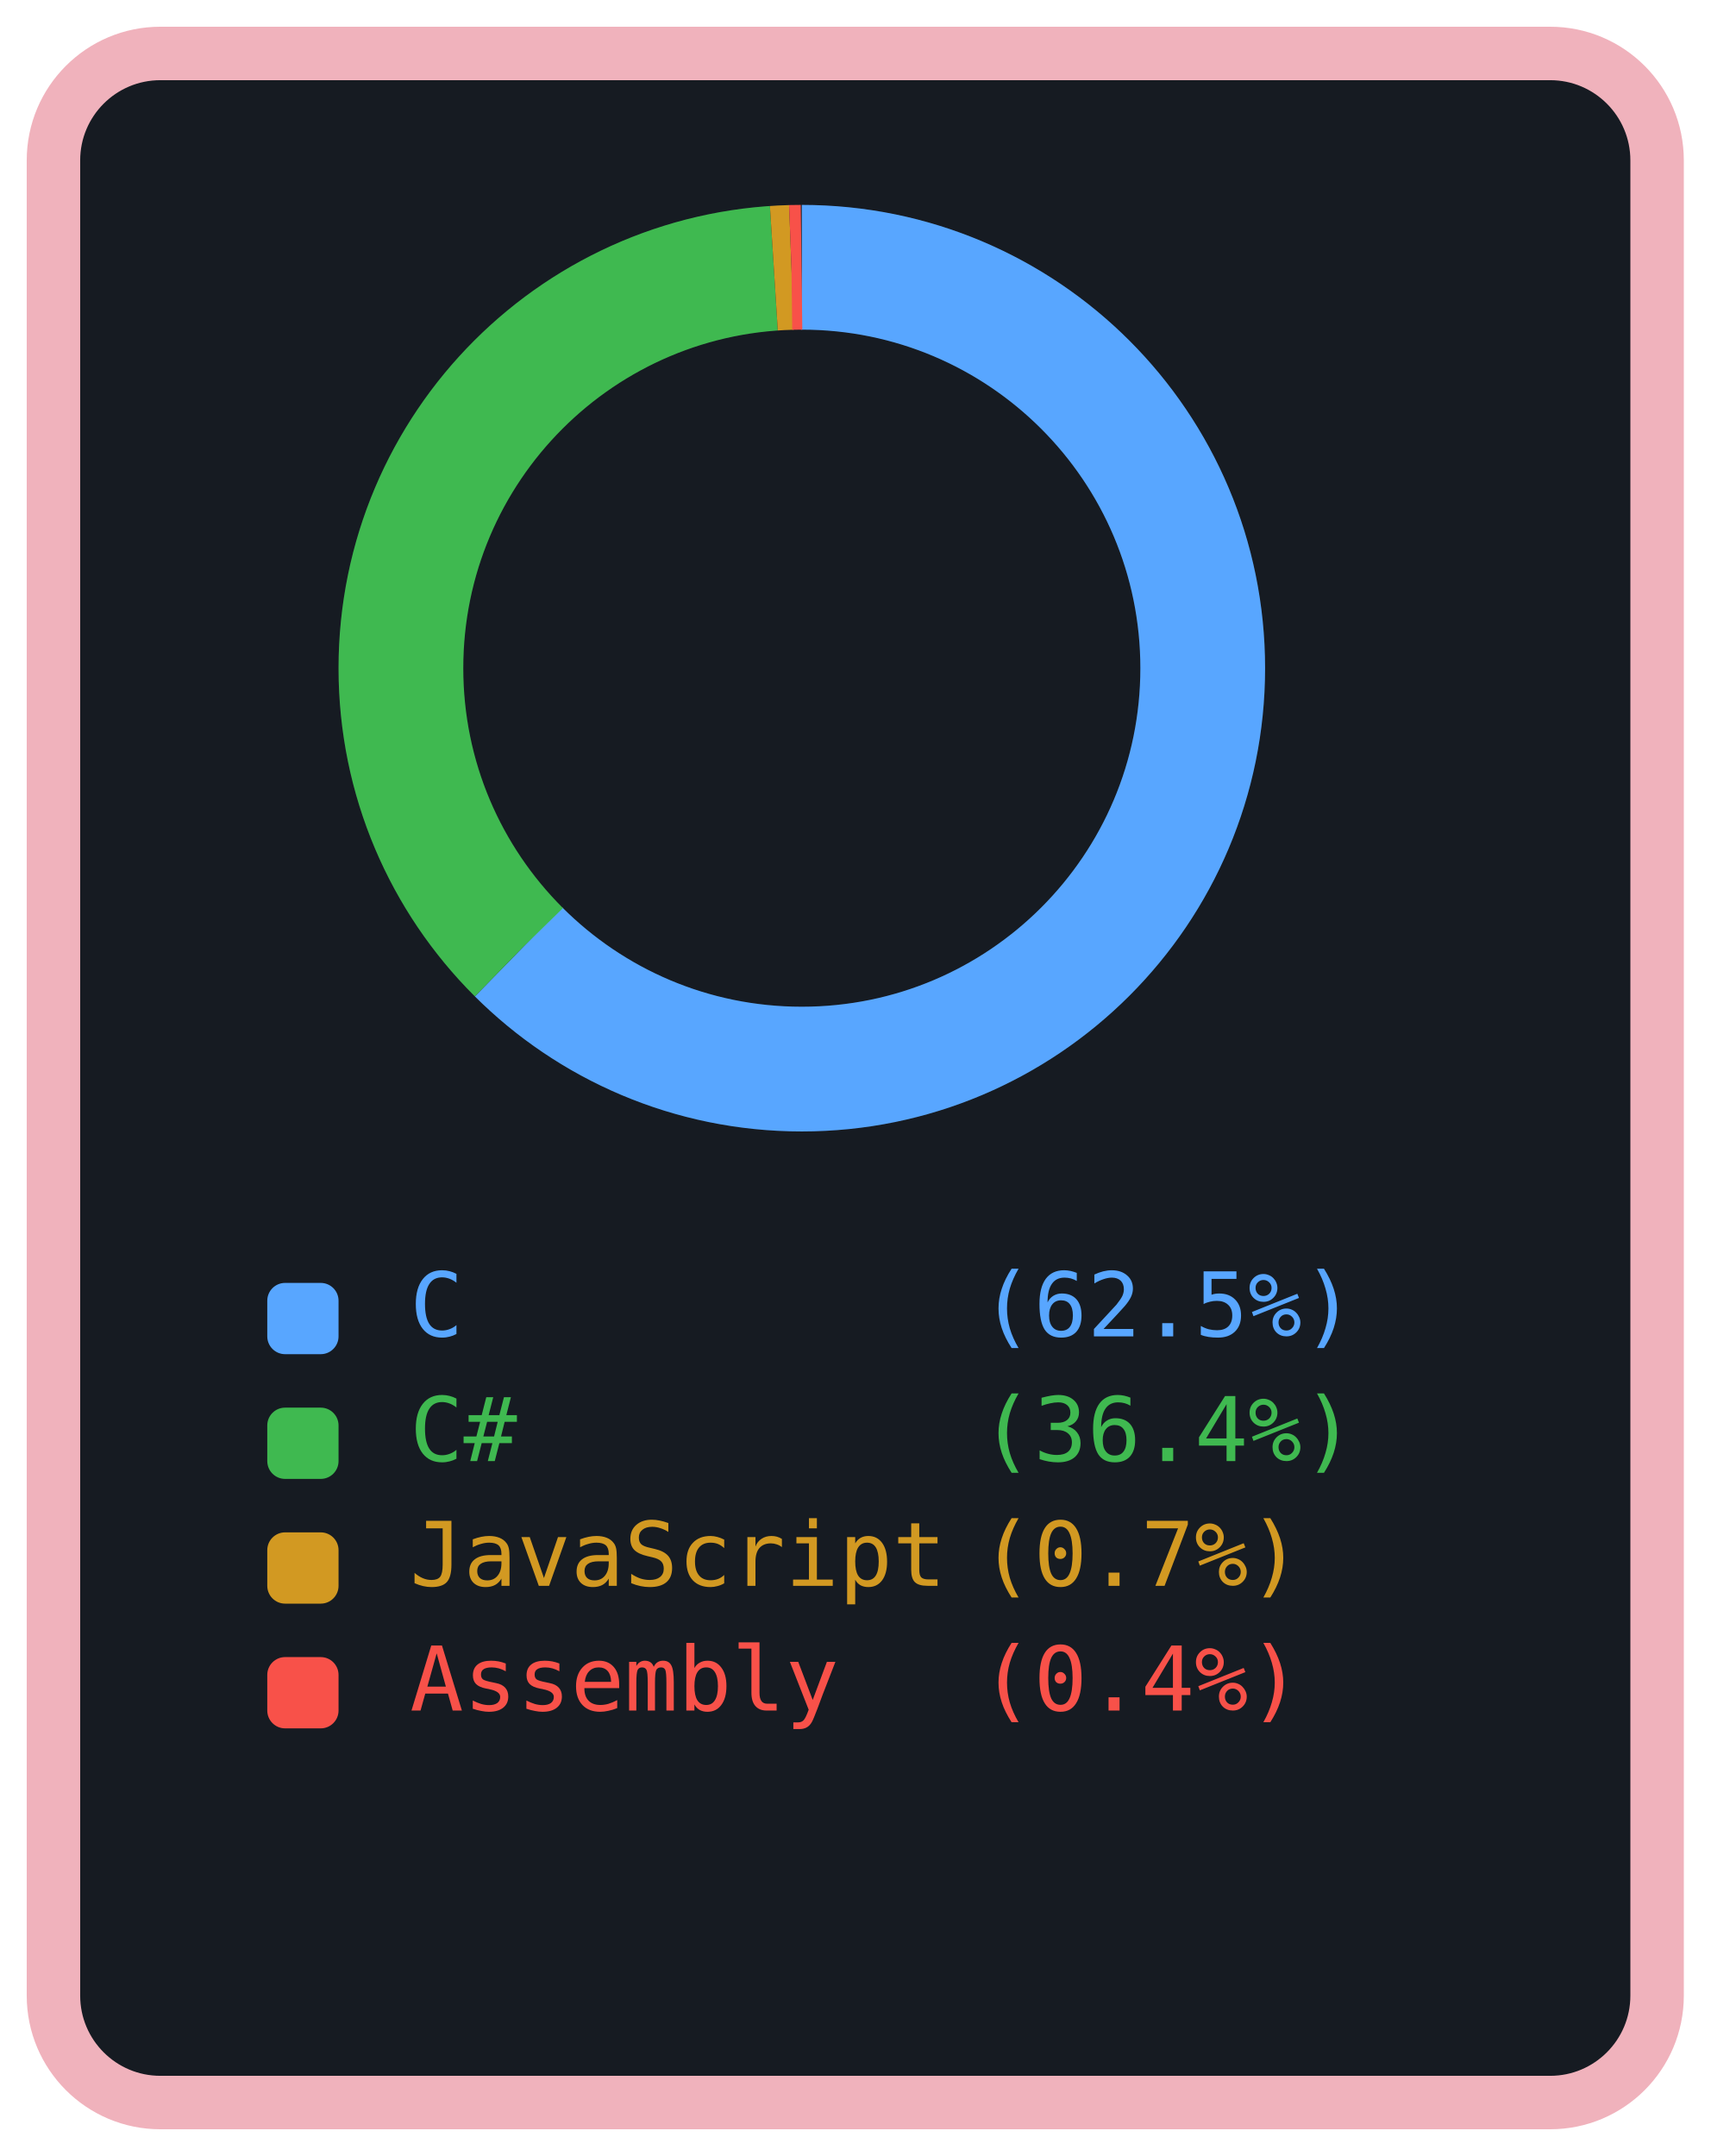
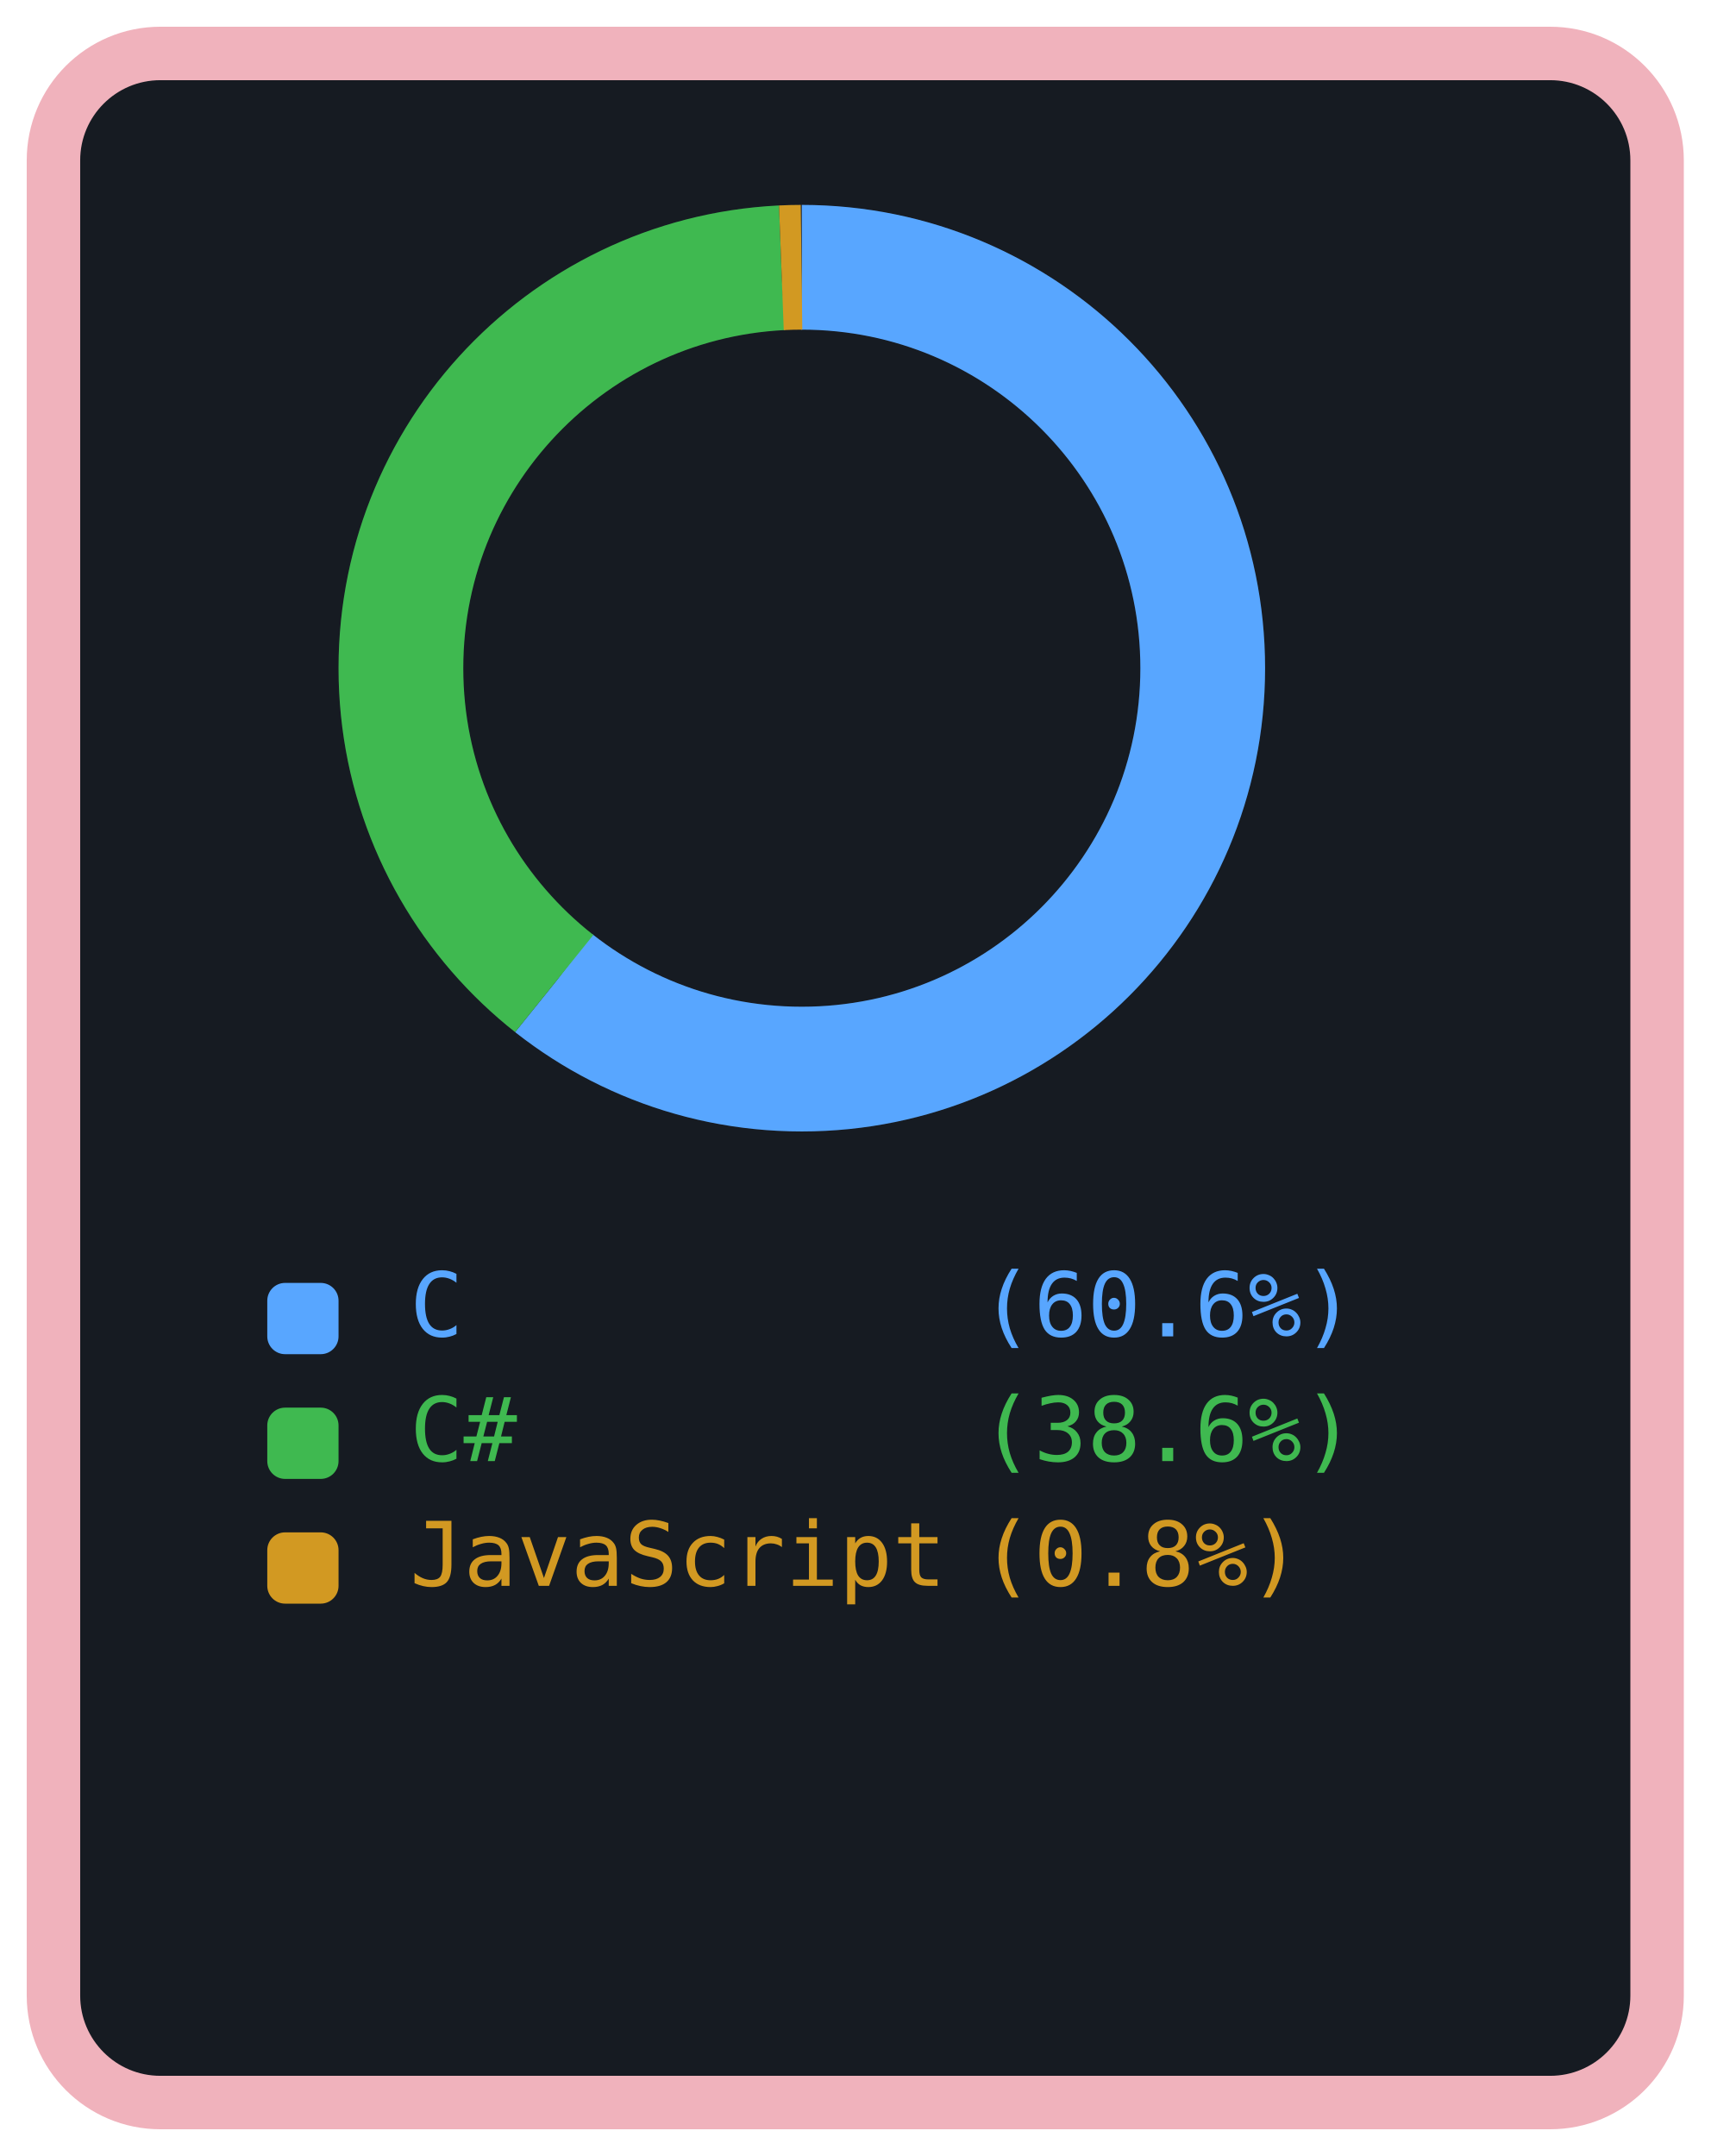
<svg xmlns="http://www.w3.org/2000/svg" width="192" height="242" viewBox="0 0 192 242">
  <style>
		.bg {
			fill: #161B22;
			stroke: #F0B2BC;
			stroke-width: 6;
			rx: 12px;
		}
		</style>
  <rect x="6" y="6" width="180" height="230" class="bg" />
  <g>
    <circle cx="90" cy="75" r="45" fill="none" stroke="#21262d" stroke-width="14" />
-     <circle cx="90" cy="75" r="45" fill="none" stroke="#58a6ff" stroke-width="14" stroke-dasharray="176.715 282.743" stroke-dashoffset="0" transform="rotate(-90 90 75)" />
+     <circle cx="90" cy="75" r="45" fill="none" stroke="#58a6ff" stroke-width="14" stroke-dasharray="171.342 282.743" stroke-dashoffset="0" transform="rotate(-90 90 75)" />
    <g>
      <rect x="30" y="144" width="8" height="8" rx="2" fill="#58a6ff" />
      <text x="46" y="150" font-family="monospace" font-size="10" fill="#58a6ff">C</text>
-       <text x="110" y="150" font-family="monospace" font-size="10" fill="#58a6ff">(62.5%)</text>
+       <text x="110" y="150" font-family="monospace" font-size="10" fill="#58a6ff">(60.6%)</text>
    </g>
-     <circle cx="90" cy="75" r="45" fill="none" stroke="#3fb950" stroke-width="14" stroke-dasharray="102.919 282.743" stroke-dashoffset="-176.715" transform="rotate(-90 90 75)" />
+     <circle cx="90" cy="75" r="45" fill="none" stroke="#3fb950" stroke-width="14" stroke-dasharray="109.139 282.743" stroke-dashoffset="-171.342" transform="rotate(-90 90 75)" />
    <g>
      <rect x="30" y="158" width="8" height="8" rx="2" fill="#3fb950" />
      <text x="46" y="164" font-family="monospace" font-size="10" fill="#3fb950">C#</text>
-       <text x="110" y="164" font-family="monospace" font-size="10" fill="#3fb950">(36.4%)</text>
+       <text x="110" y="164" font-family="monospace" font-size="10" fill="#3fb950">(38.6%)</text>
    </g>
-     <circle cx="90" cy="75" r="45" fill="none" stroke="#d29922" stroke-width="14" stroke-dasharray="1.979 282.743" stroke-dashoffset="-279.633" transform="rotate(-90 90 75)" />
+     <circle cx="90" cy="75" r="45" fill="none" stroke="#d29922" stroke-width="14" stroke-dasharray="2.262 282.743" stroke-dashoffset="-280.481" transform="rotate(-90 90 75)" />
    <g>
      <rect x="30" y="172" width="8" height="8" rx="2" fill="#d29922" />
      <text x="46" y="178" font-family="monospace" font-size="10" fill="#d29922">JavaScript</text>
-       <text x="110" y="178" font-family="monospace" font-size="10" fill="#d29922">(0.7%)</text>
-     </g>
-     <circle cx="90" cy="75" r="45" fill="none" stroke="#f85149" stroke-width="14" stroke-dasharray="1.131 282.743" stroke-dashoffset="-281.612" transform="rotate(-90 90 75)" />
-     <g>
-       <rect x="30" y="186" width="8" height="8" rx="2" fill="#f85149" />
-       <text x="46" y="192" font-family="monospace" font-size="10" fill="#f85149">Assembly</text>
-       <text x="110" y="192" font-family="monospace" font-size="10" fill="#f85149">(0.4%)</text>
+       <text x="110" y="178" font-family="monospace" font-size="10" fill="#d29922">(0.8%)</text>
    </g>
  </g>
</svg>
